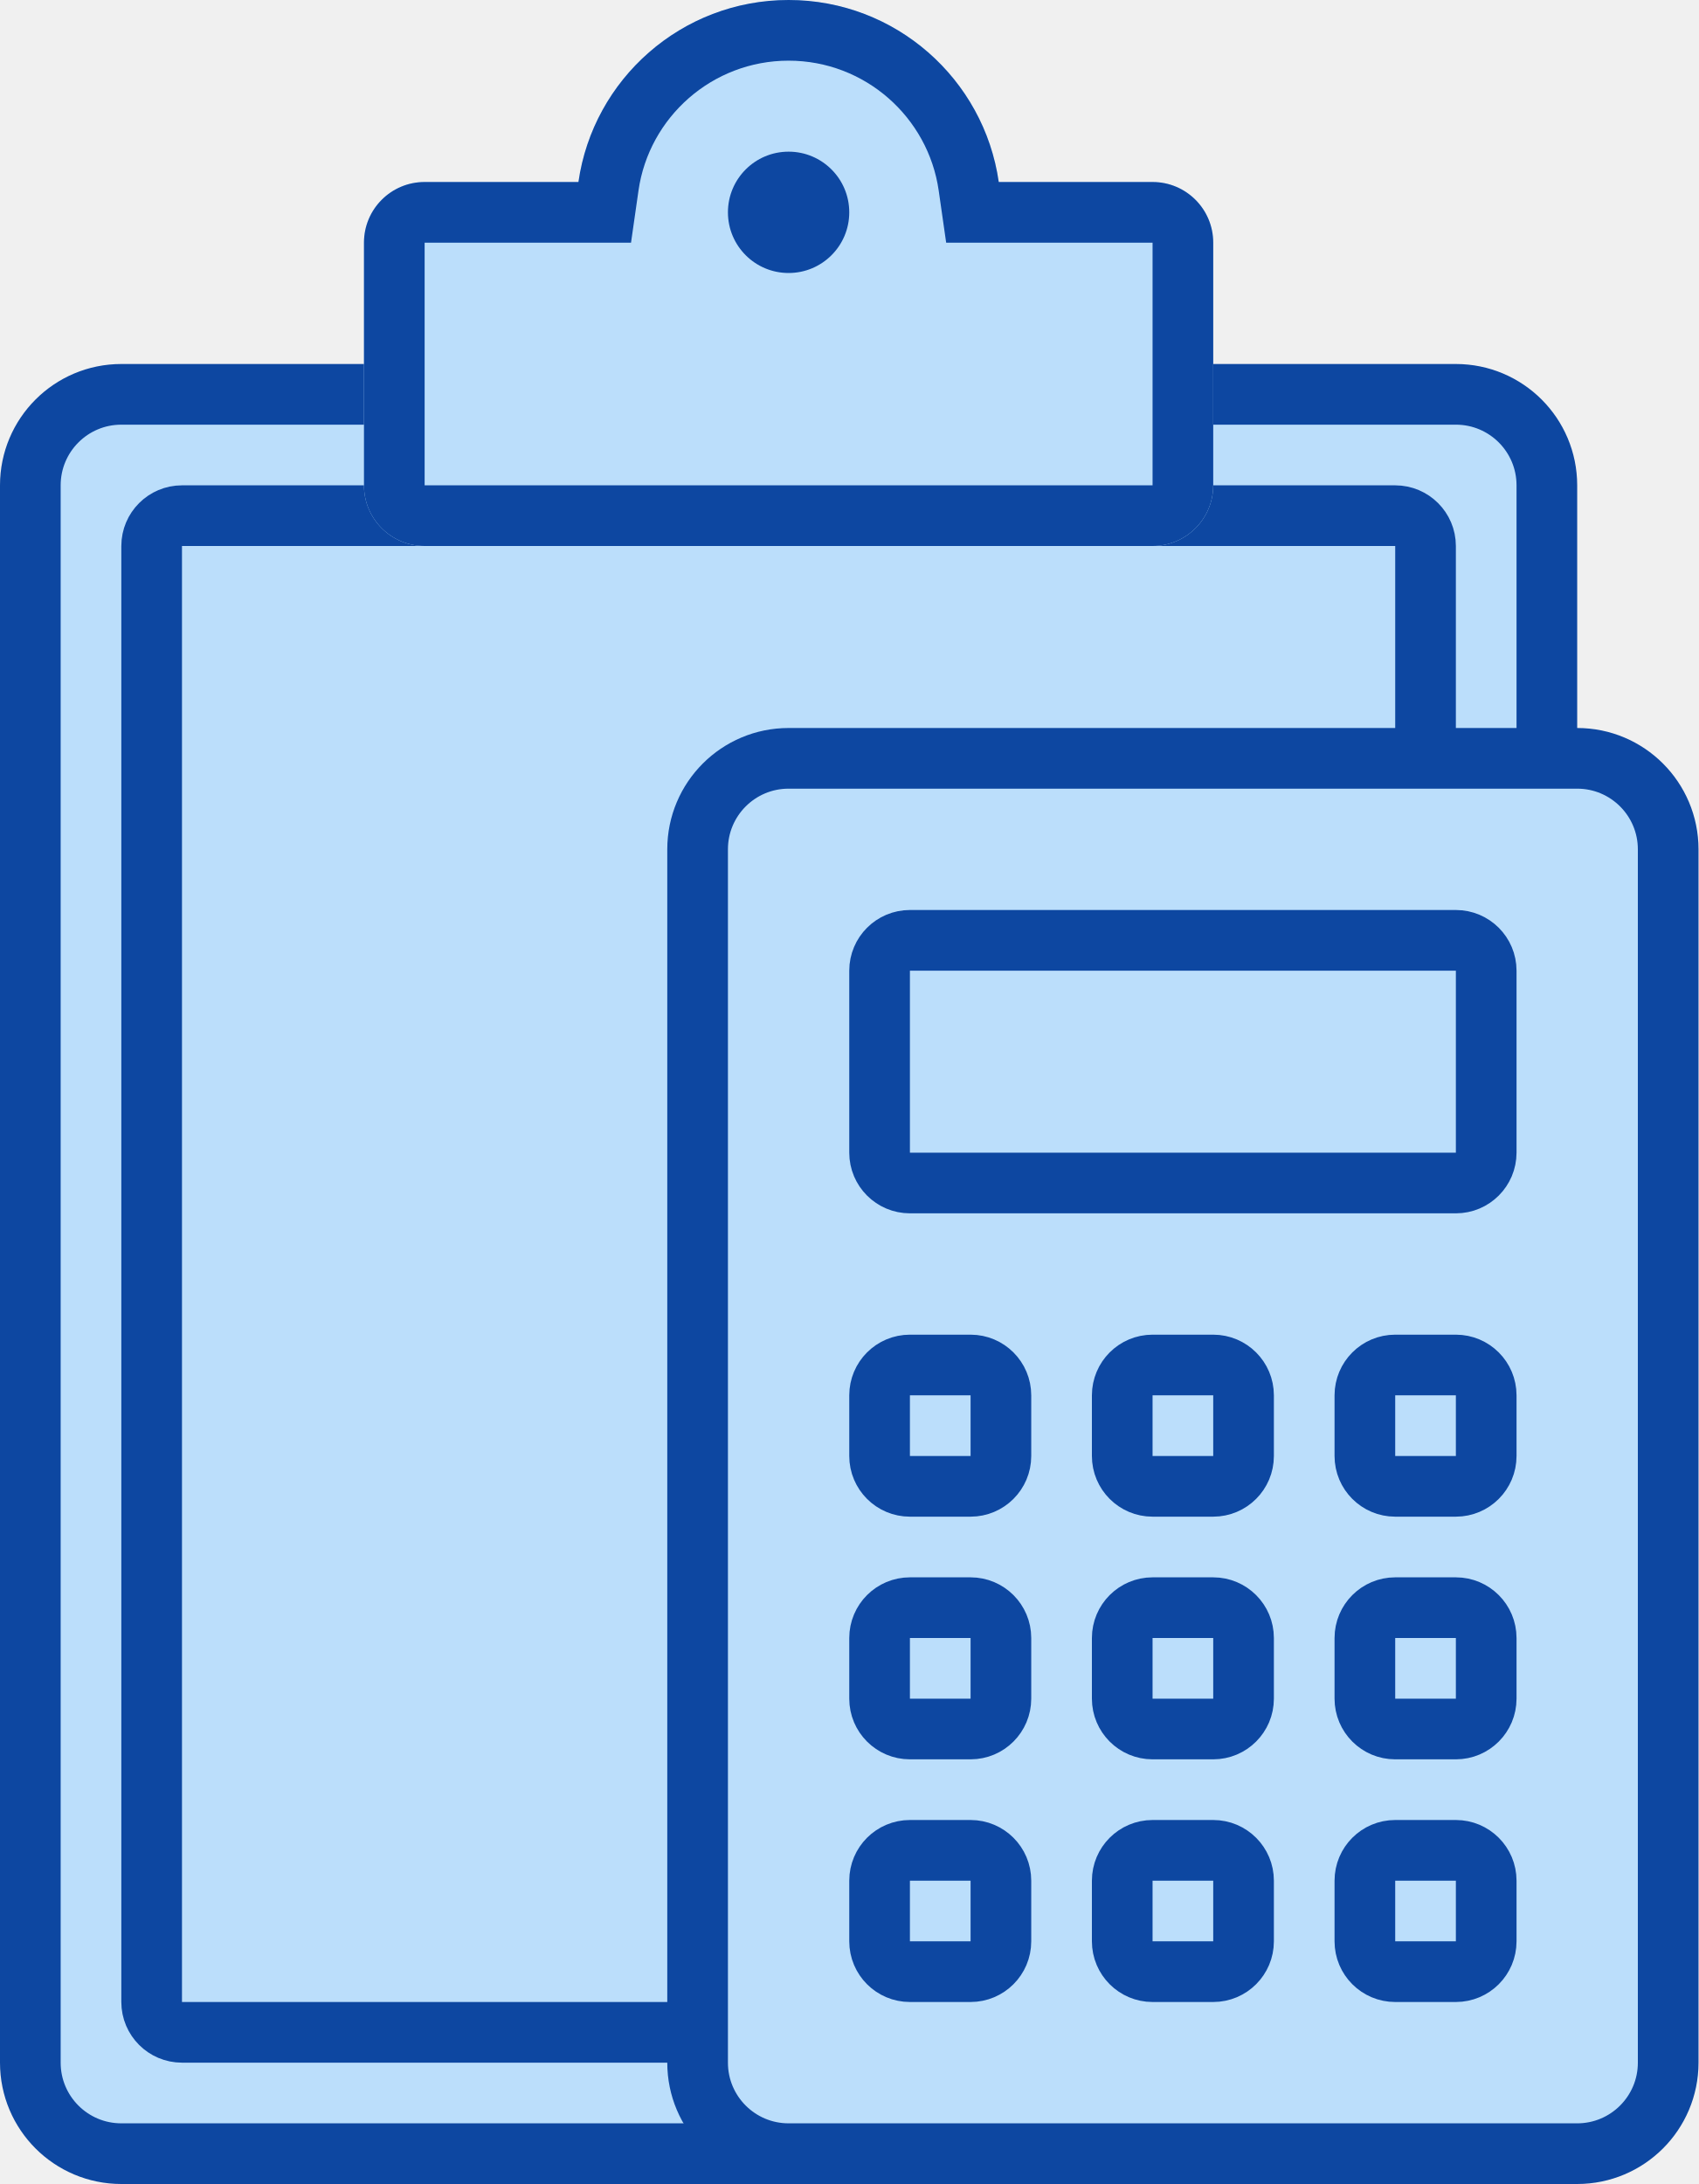
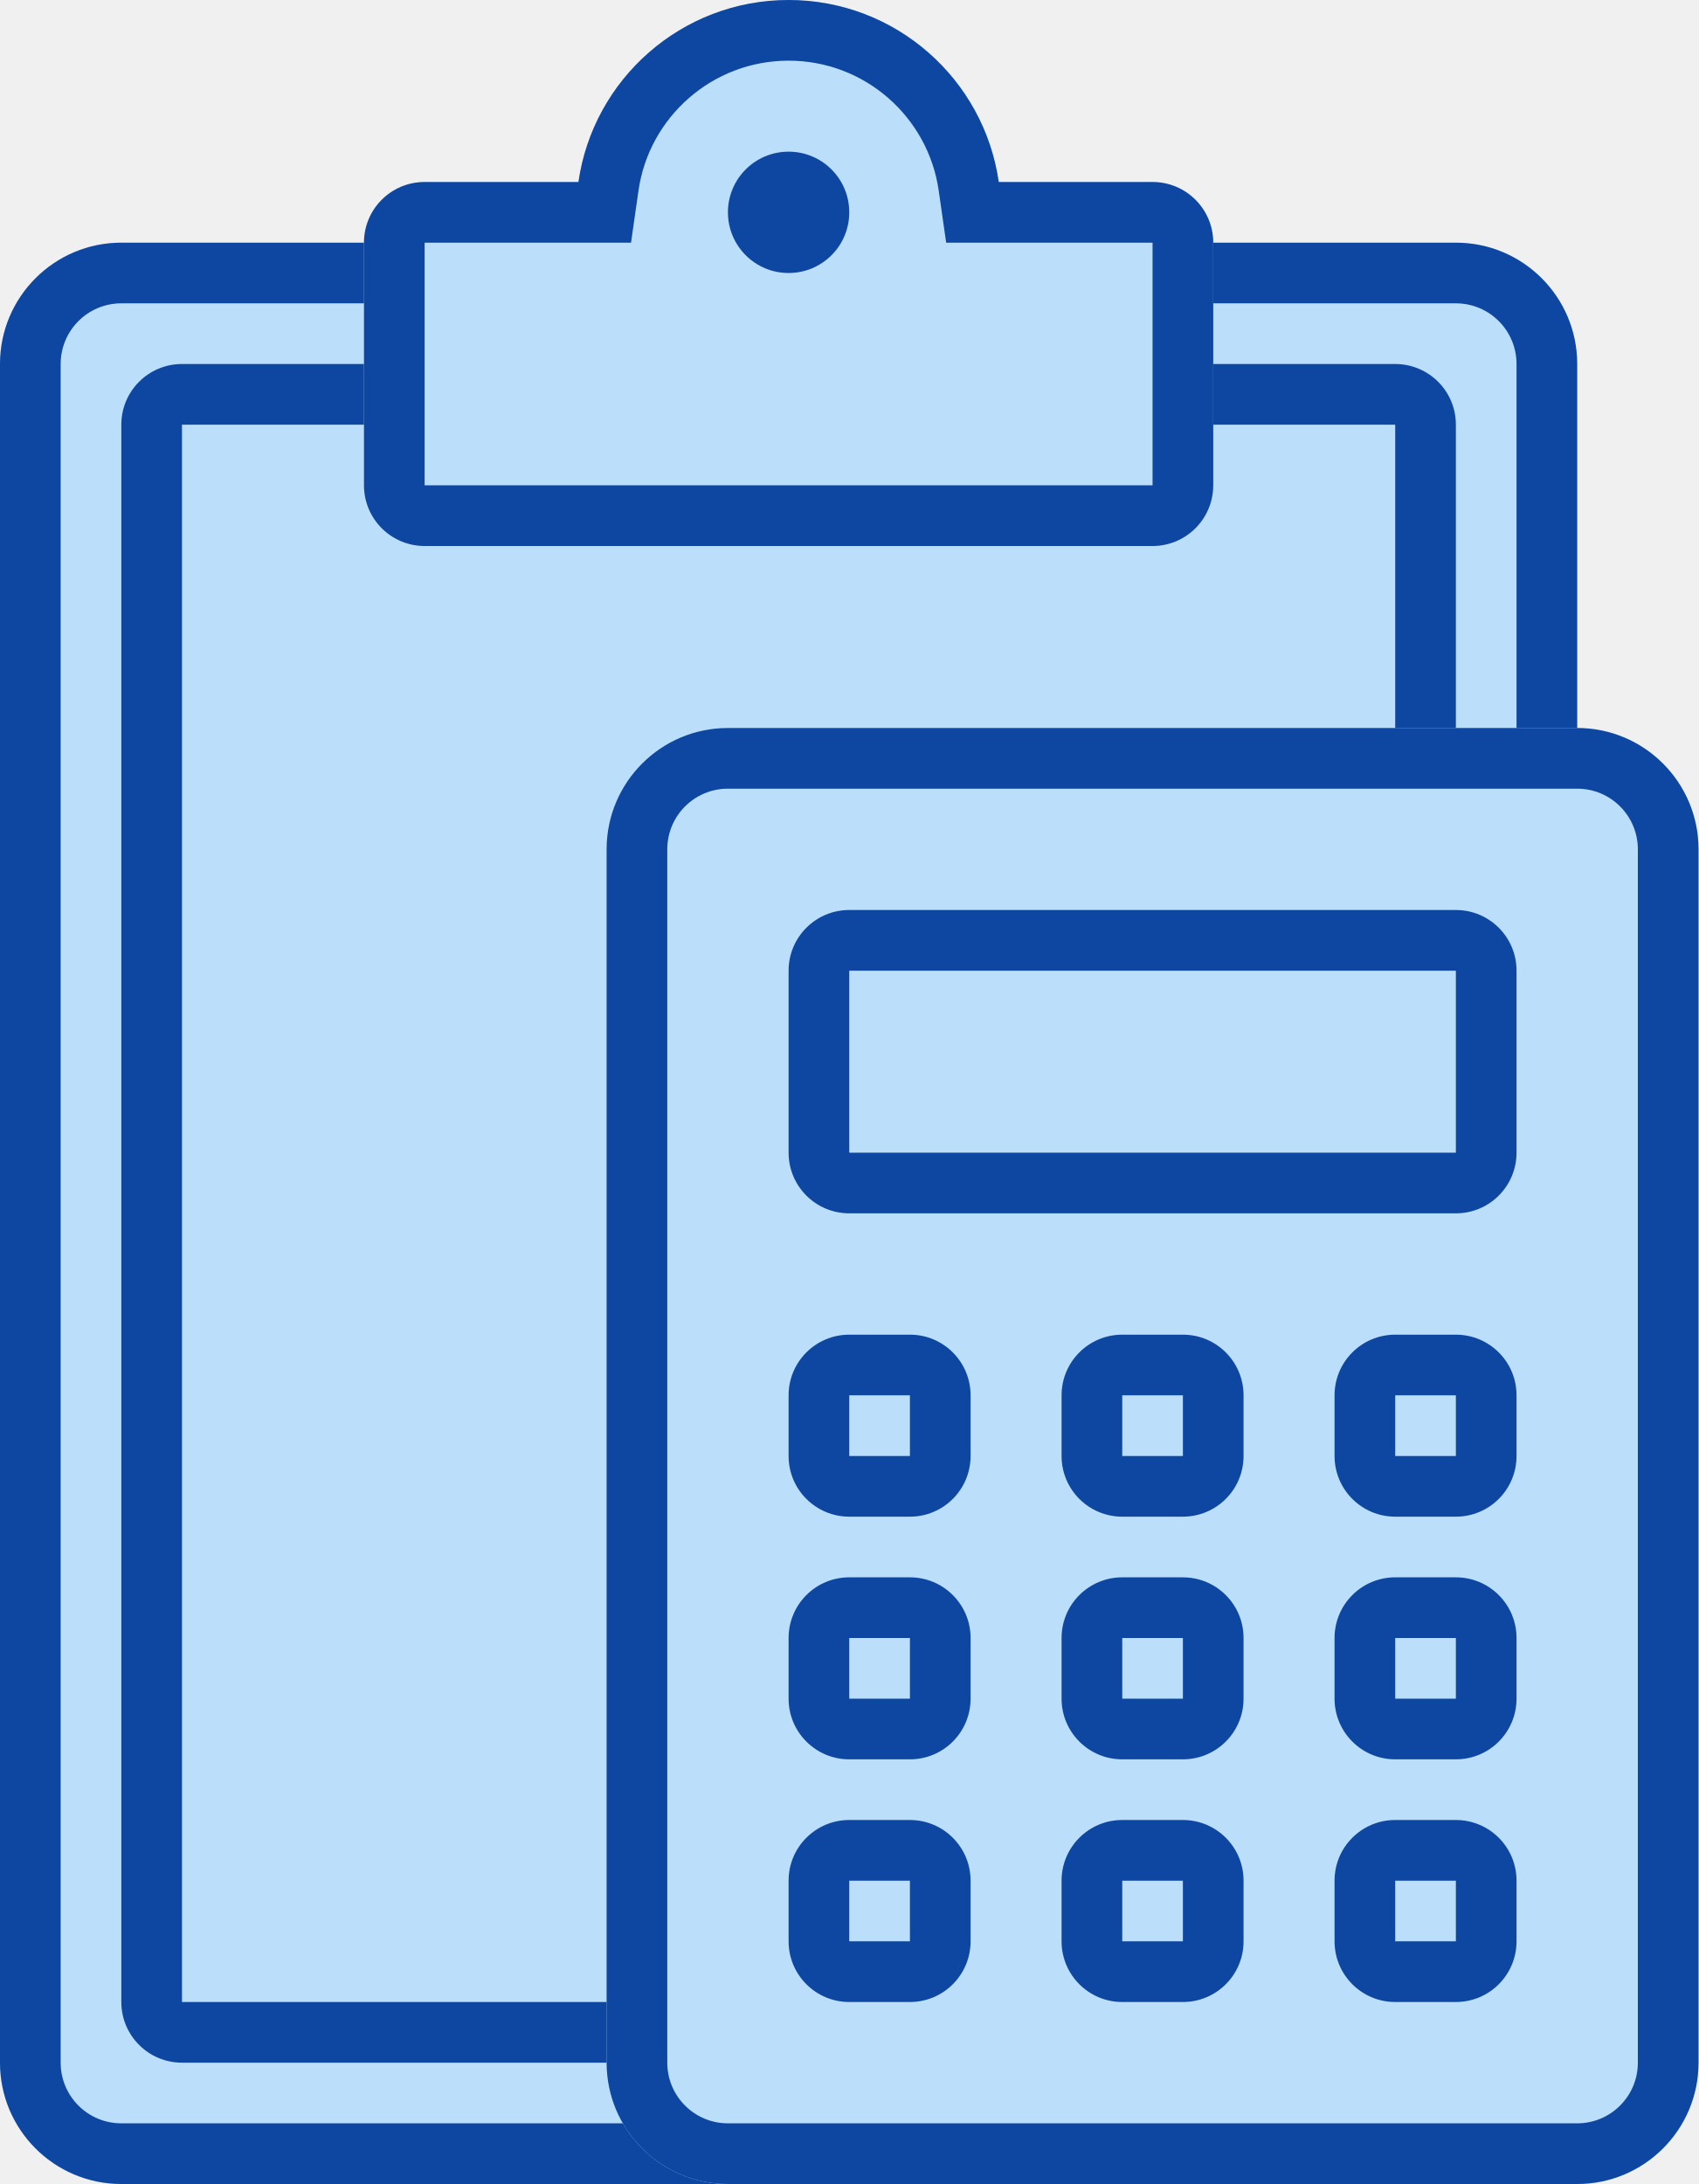
<svg xmlns="http://www.w3.org/2000/svg" width="56" height="72" viewBox="0 0 56 72" fill="none">
-   <path d="M1 16C1 14.343 2.343 13 4 13H48C49.657 13 51 14.343 51 16V68C51 69.657 49.657 71 48 71H4C2.343 71 1 69.657 1 68V16Z" fill="#BBDEFB" stroke="#0D47A1" stroke-width="2" />
-   <rect x="5" y="17" width="42" height="50" rx="1" fill="#BBDEFB" stroke="#0D47A1" stroke-width="2" />
-   <mask id="path-3-inside-1" fill="white">
-     <path fill-rule="evenodd" clip-rule="evenodd" d="M19.071 6C19.556 2.608 22.474 0 26 0C29.526 0 32.444 2.608 32.929 6H38C39.105 6 40 6.895 40 8V16C40 17.105 39.105 18 38 18H14C12.895 18 12 17.105 12 16V8C12 6.895 12.895 6 14 6H19.071Z" />
-   </mask>
+   <path d="M0 12C0 9.791 1.791 8 4 8H48C50.209 8 52 9.791 52 12V68C52 70.209 50.209 72 48 72H4C1.791 72 0 70.209 0 68V12Z" fill="#BBDEFB" />
+   <path fill-rule="evenodd" clip-rule="evenodd" d="M48 10H4C2.895 10 2 10.895 2 12V68C2 69.105 2.895 70 4 70H48C49.105 70 50 69.105 50 68V12C50 10.895 49.105 10 48 10ZM4 8C1.791 8 0 9.791 0 12V68C0 70.209 1.791 72 4 72H48C50.209 72 52 70.209 52 68V12C52 9.791 50.209 8 48 8H4Z" fill="#0D47A1" />
+   <path d="M4 14C4 12.895 4.895 12 6 12H46C47.105 12 48 12.895 48 14V66C48 67.105 47.105 68 46 68H6C4.895 68 4 67.105 4 66V14Z" fill="#BBDEFB" />
+   <path fill-rule="evenodd" clip-rule="evenodd" d="M46 14H6V66H46V14ZM6 12C4.895 12 4 12.895 4 14V66C4 67.105 4.895 68 6 68H46C47.105 68 48 67.105 48 66V14C48 12.895 47.105 12 46 12H6Z" fill="#0D47A1" />
  <path fill-rule="evenodd" clip-rule="evenodd" d="M19.071 6C19.556 2.608 22.474 0 26 0C29.526 0 32.444 2.608 32.929 6H38C39.105 6 40 6.895 40 8V16C40 17.105 39.105 18 38 18H14C12.895 18 12 17.105 12 16V8C12 6.895 12.895 6 14 6H19.071Z" fill="#BBDEFB" />
-   <path d="M19.071 6V8H20.805L21.051 6.283L19.071 6ZM32.929 6L30.949 6.283L31.195 8H32.929V6ZM21.051 6.283C21.397 3.862 23.483 2 26 2V-2C21.464 -2 17.715 1.353 17.091 5.717L21.051 6.283ZM26 2C28.517 2 30.603 3.862 30.949 6.283L34.909 5.717C34.285 1.353 30.536 -2 26 -2V2ZM32.929 8H38V4H32.929V8ZM38 8H42C42 5.791 40.209 4 38 4V8ZM38 8V16H42V8H38ZM38 16V20C40.209 20 42 18.209 42 16H38ZM38 16H14V20H38V16ZM14 16H14H10C10 18.209 11.791 20 14 20V16ZM14 16V8H10V16H14ZM14 8V4C11.791 4 10 5.791 10 8H14ZM14 8H19.071V4H14V8Z" fill="#0D47A1" mask="url(#path-3-inside-1)" />
-   <circle cx="26" cy="7" r="2" fill="#0D47A1" />
-   <rect x="23" y="25" width="32" height="46" rx="3" fill="#BBDEFB" stroke="#0D47A1" stroke-width="2" />
-   <rect x="29" y="31" width="20" height="8" rx="1" fill="#BBDEFB" stroke="#0D47A1" stroke-width="2" />
-   <rect x="29" y="45" width="4" height="4" rx="1" fill="#BBDEFB" stroke="#0D47A1" stroke-width="2" />
-   <rect x="29" y="53" width="4" height="4" rx="1" fill="#BBDEFB" stroke="#0D47A1" stroke-width="2" />
-   <rect x="29" y="61" width="4" height="4" rx="1" fill="#BBDEFB" stroke="#0D47A1" stroke-width="2" />
-   <rect x="37" y="45" width="4" height="4" rx="1" fill="#BBDEFB" stroke="#0D47A1" stroke-width="2" />
-   <rect x="37" y="53" width="4" height="4" rx="1" fill="#BBDEFB" stroke="#0D47A1" stroke-width="2" />
-   <rect x="37" y="61" width="4" height="4" rx="1" fill="#BBDEFB" stroke="#0D47A1" stroke-width="2" />
-   <rect x="45" y="45" width="4" height="4" rx="1" fill="#BBDEFB" stroke="#0D47A1" stroke-width="2" />
-   <rect x="45" y="53" width="4" height="4" rx="1" fill="#BBDEFB" stroke="#0D47A1" stroke-width="2" />
-   <rect x="45" y="61" width="4" height="4" rx="1" fill="#BBDEFB" stroke="#0D47A1" stroke-width="2" />
+   <path fill-rule="evenodd" clip-rule="evenodd" d="M20.805 8H14L14 16H38V8H31.195L30.949 6.283C30.603 3.862 28.517 2 26 2C23.483 2 21.397 3.862 21.051 6.283L20.805 8ZM32.929 6C32.444 2.608 29.526 0 26 0C22.474 0 19.556 2.608 19.071 6H14C12.895 6 12 6.895 12 8V16C12 17.105 12.895 18 14 18H38C39.105 18 40 17.105 40 16V8C40 6.895 39.105 6 38 6H32.929Z" fill="#0D47A1" />
+   <path d="M28 7C28 8.105 27.105 9 26 9C24.895 9 24 8.105 24 7C24 5.895 24.895 5 26 5C27.105 5 28 5.895 28 7Z" fill="#0D47A1" />
+   <path d="M20 28C20 25.791 21.791 24 24 24H52C54.209 24 56 25.791 56 28V68C56 70.209 54.209 72 52 72H24C21.791 72 20 70.209 20 68V28Z" fill="#BBDEFB" />
+   <path fill-rule="evenodd" clip-rule="evenodd" d="M52 26H24C22.895 26 22 26.895 22 28V68C22 69.105 22.895 70 24 70H52C53.105 70 54 69.105 54 68V28C54 26.895 53.105 26 52 26ZM24 24C21.791 24 20 25.791 20 28V68C20 70.209 21.791 72 24 72H52C54.209 72 56 70.209 56 68V28C56 25.791 54.209 24 52 24H24Z" fill="#0D47A1" />
+   <path d="M26 32C26 30.895 26.895 30 28 30H48C49.105 30 50 30.895 50 32V38C50 39.105 49.105 40 48 40H28C26.895 40 26 39.105 26 38V32Z" fill="#BBDEFB" />
+   <path fill-rule="evenodd" clip-rule="evenodd" d="M48 32H28L28 38H48V32ZM28 30C26.895 30 26 30.895 26 32V38C26 39.105 26.895 40 28 40H48C49.105 40 50 39.105 50 38V32C50 30.895 49.105 30 48 30H28Z" fill="#0D47A1" />
+   <path d="M26 46C26 44.895 26.895 44 28 44H30C31.105 44 32 44.895 32 46V48C32 49.105 31.105 50 30 50H28C26.895 50 26 49.105 26 48V46Z" fill="#BBDEFB" />
+   <path fill-rule="evenodd" clip-rule="evenodd" d="M30 46H28L28 48H30V46ZM28 44C26.895 44 26 44.895 26 46V48C26 49.105 26.895 50 28 50H30C31.105 50 32 49.105 32 48V46C32 44.895 31.105 44 30 44H28Z" fill="#0D47A1" />
+   <path d="M35 46C35 44.895 35.895 44 37 44H39C40.105 44 41 44.895 41 46V48C41 49.105 40.105 50 39 50H37C35.895 50 35 49.105 35 48V46Z" fill="#BBDEFB" />
+   <path fill-rule="evenodd" clip-rule="evenodd" d="M39 46H37L37 48H39V46ZM37 44C35.895 44 35 44.895 35 46V48C35 49.105 35.895 50 37 50H39C40.105 50 41 49.105 41 48V46C41 44.895 40.105 44 39 44H37Z" fill="#0D47A1" />
+   <path d="M44 46C44 44.895 44.895 44 46 44H48C49.105 44 50 44.895 50 46V48C50 49.105 49.105 50 48 50H46C44.895 50 44 49.105 44 48V46Z" fill="#BBDEFB" />
+   <path fill-rule="evenodd" clip-rule="evenodd" d="M48 46H46L46 48H48V46ZM46 44C44.895 44 44 44.895 44 46V48C44 49.105 44.895 50 46 50H48C49.105 50 50 49.105 50 48V46C50 44.895 49.105 44 48 44H46Z" fill="#0D47A1" />
+   <path d="M26 54C26 52.895 26.895 52 28 52H30C31.105 52 32 52.895 32 54V56C32 57.105 31.105 58 30 58H28C26.895 58 26 57.105 26 56V54Z" fill="#BBDEFB" />
+   <path fill-rule="evenodd" clip-rule="evenodd" d="M30 54H28L28 56H30V54ZM28 52C26.895 52 26 52.895 26 54V56C26 57.105 26.895 58 28 58H30C31.105 58 32 57.105 32 56V54C32 52.895 31.105 52 30 52H28Z" fill="#0D47A1" />
+   <path d="M35 54C35 52.895 35.895 52 37 52H39C40.105 52 41 52.895 41 54V56C41 57.105 40.105 58 39 58H37C35.895 58 35 57.105 35 56V54Z" fill="#BBDEFB" />
+   <path fill-rule="evenodd" clip-rule="evenodd" d="M39 54H37L37 56H39V54ZM37 52C35.895 52 35 52.895 35 54V56C35 57.105 35.895 58 37 58H39C40.105 58 41 57.105 41 56V54C41 52.895 40.105 52 39 52H37Z" fill="#0D47A1" />
+   <path d="M44 54C44 52.895 44.895 52 46 52H48C49.105 52 50 52.895 50 54V56C50 57.105 49.105 58 48 58H46C44.895 58 44 57.105 44 56V54Z" fill="#BBDEFB" />
+   <path fill-rule="evenodd" clip-rule="evenodd" d="M48 54H46L46 56H48V54ZM46 52C44.895 52 44 52.895 44 54V56C44 57.105 44.895 58 46 58H48C49.105 58 50 57.105 50 56V54C50 52.895 49.105 52 48 52H46Z" fill="#0D47A1" />
+   <path d="M26 62C26 60.895 26.895 60 28 60H30C31.105 60 32 60.895 32 62V64C32 65.105 31.105 66 30 66H28C26.895 66 26 65.105 26 64V62Z" fill="#BBDEFB" />
+   <path fill-rule="evenodd" clip-rule="evenodd" d="M30 62H28L28 64H30V62ZM28 60C26.895 60 26 60.895 26 62V64C26 65.105 26.895 66 28 66H30C31.105 66 32 65.105 32 64V62C32 60.895 31.105 60 30 60H28Z" fill="#0D47A1" />
+   <path d="M35 62C35 60.895 35.895 60 37 60H39C40.105 60 41 60.895 41 62V64C41 65.105 40.105 66 39 66H37C35.895 66 35 65.105 35 64V62Z" fill="#BBDEFB" />
+   <path fill-rule="evenodd" clip-rule="evenodd" d="M39 62H37L37 64H39V62ZM37 60C35.895 60 35 60.895 35 62V64C35 65.105 35.895 66 37 66H39C40.105 66 41 65.105 41 64V62C41 60.895 40.105 60 39 60H37Z" fill="#0D47A1" />
+   <path d="M44 62C44 60.895 44.895 60 46 60H48C49.105 60 50 60.895 50 62V64C50 65.105 49.105 66 48 66H46C44.895 66 44 65.105 44 64V62Z" fill="#BBDEFB" />
+   <path fill-rule="evenodd" clip-rule="evenodd" d="M48 62H46L46 64H48V62ZM46 60C44.895 60 44 60.895 44 62V64C44 65.105 44.895 66 46 66H48C49.105 66 50 65.105 50 64V62C50 60.895 49.105 60 48 60H46Z" fill="#0D47A1" />
</svg>
